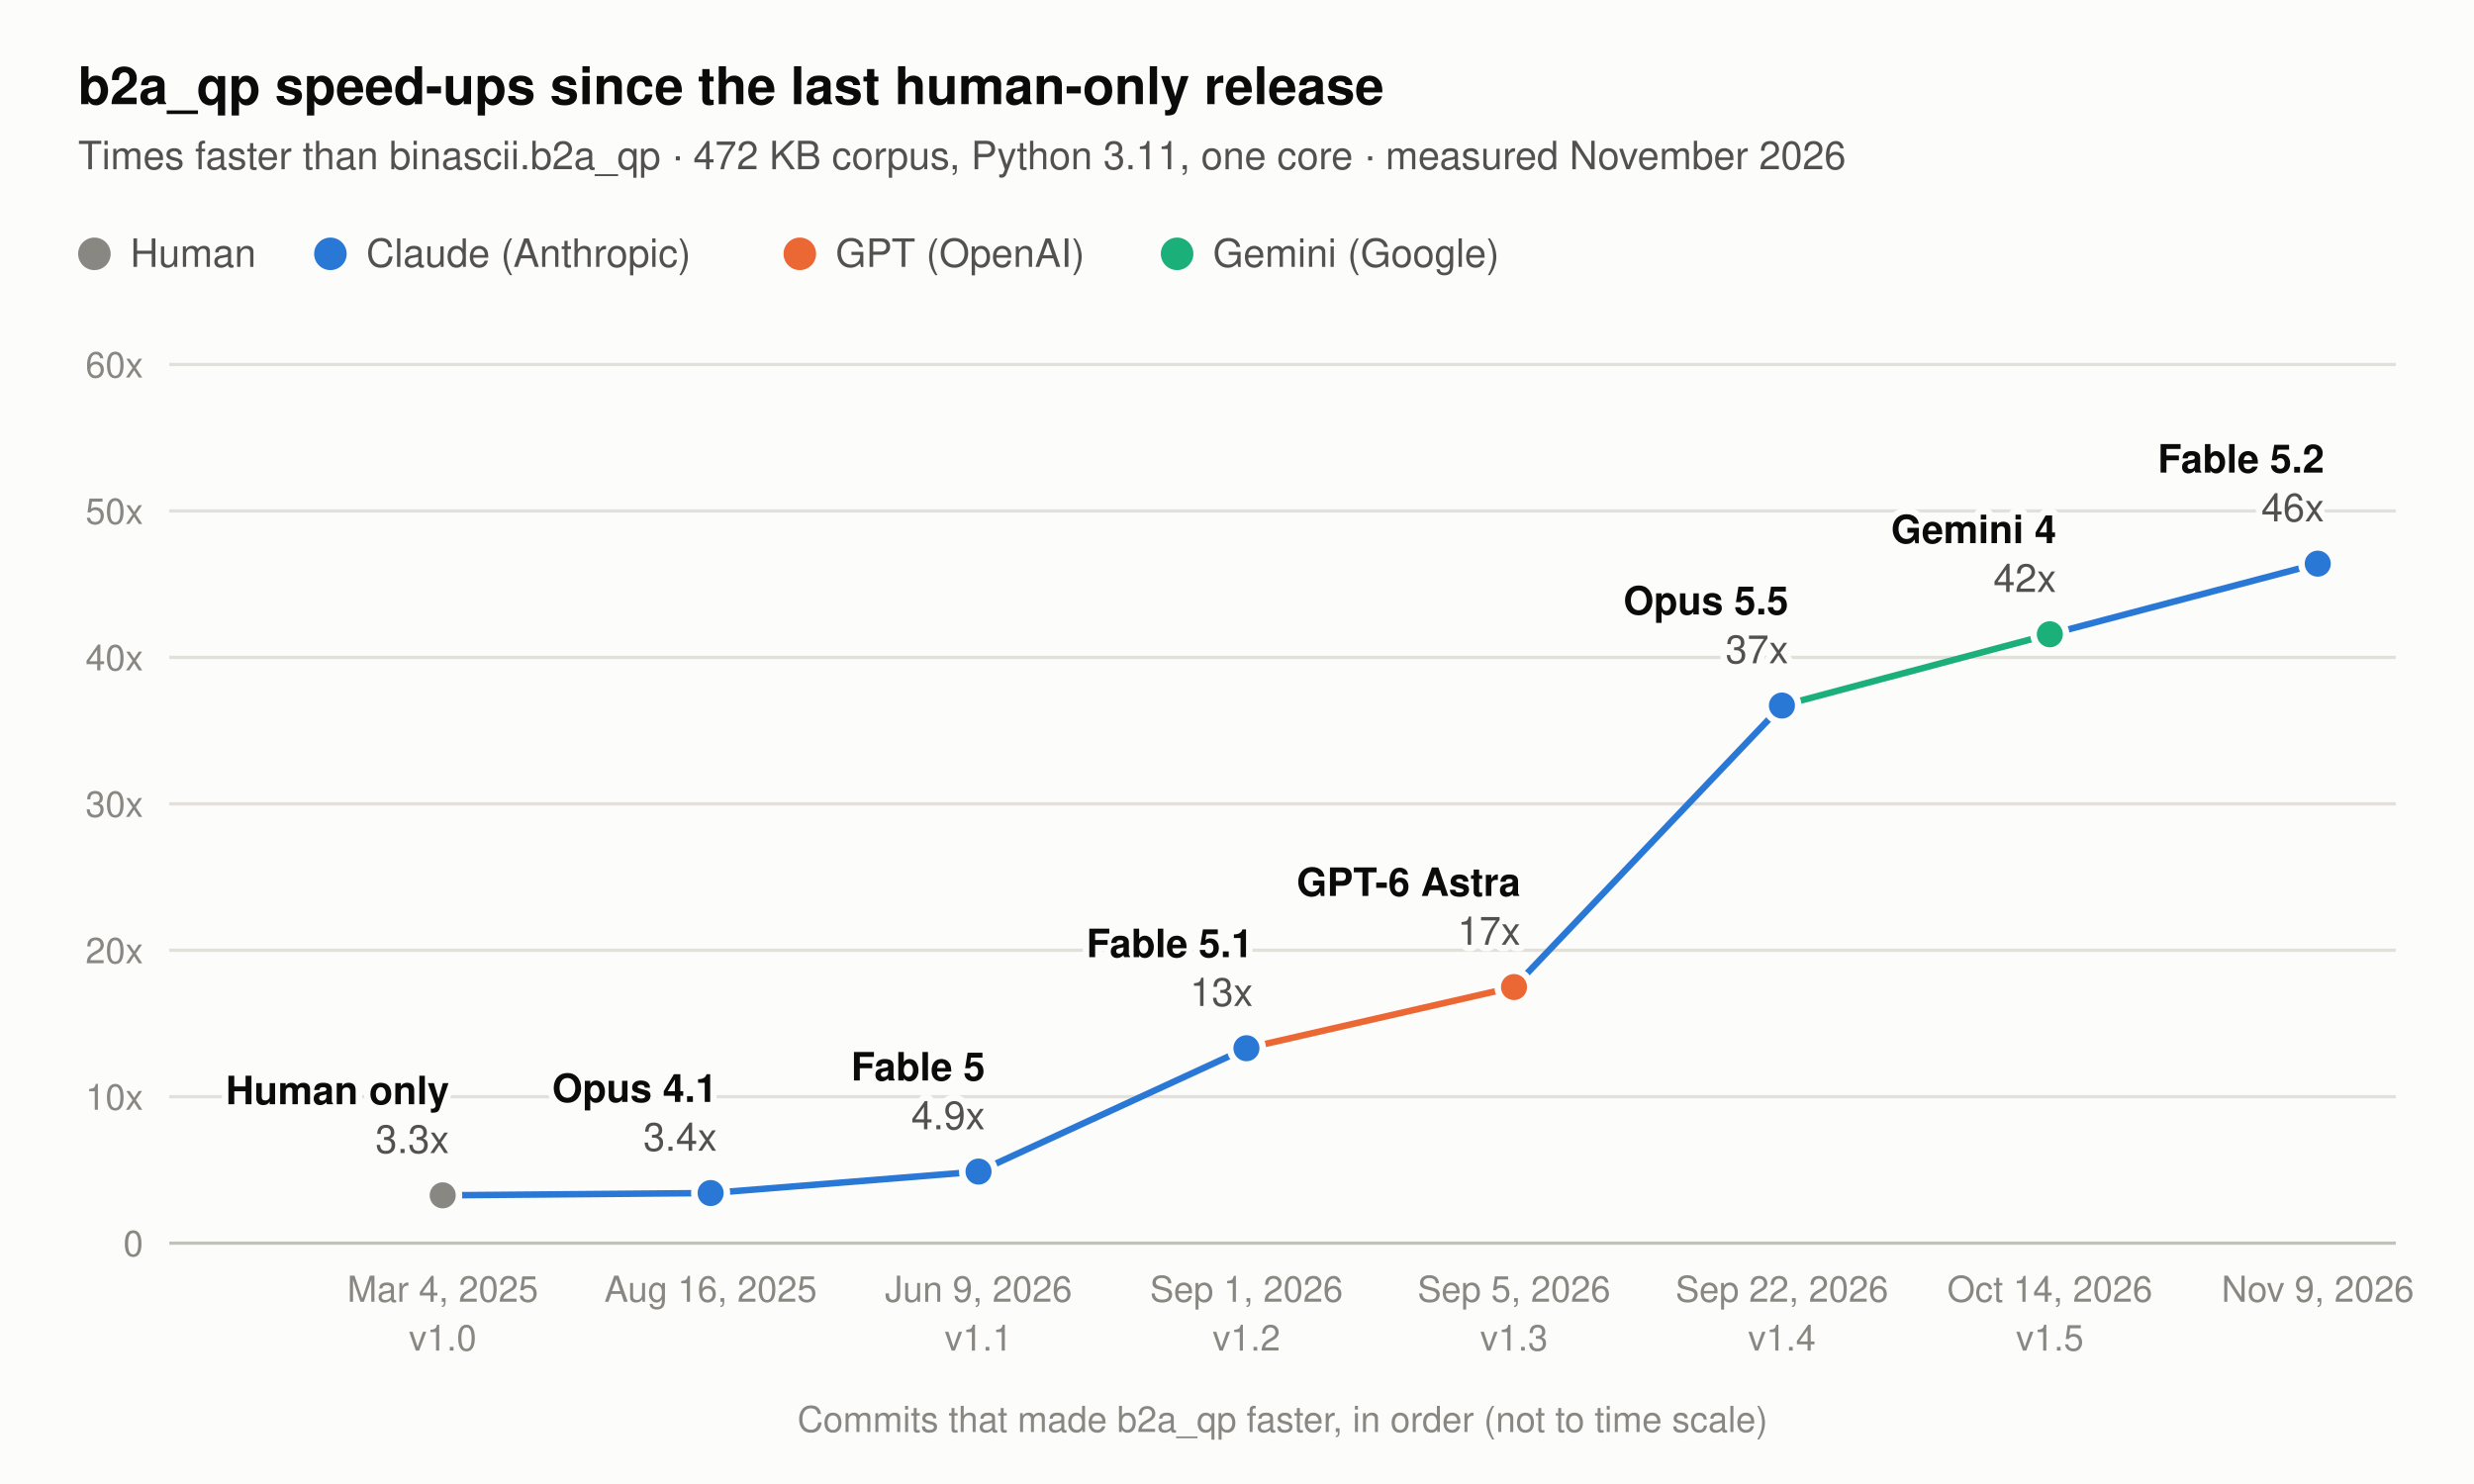
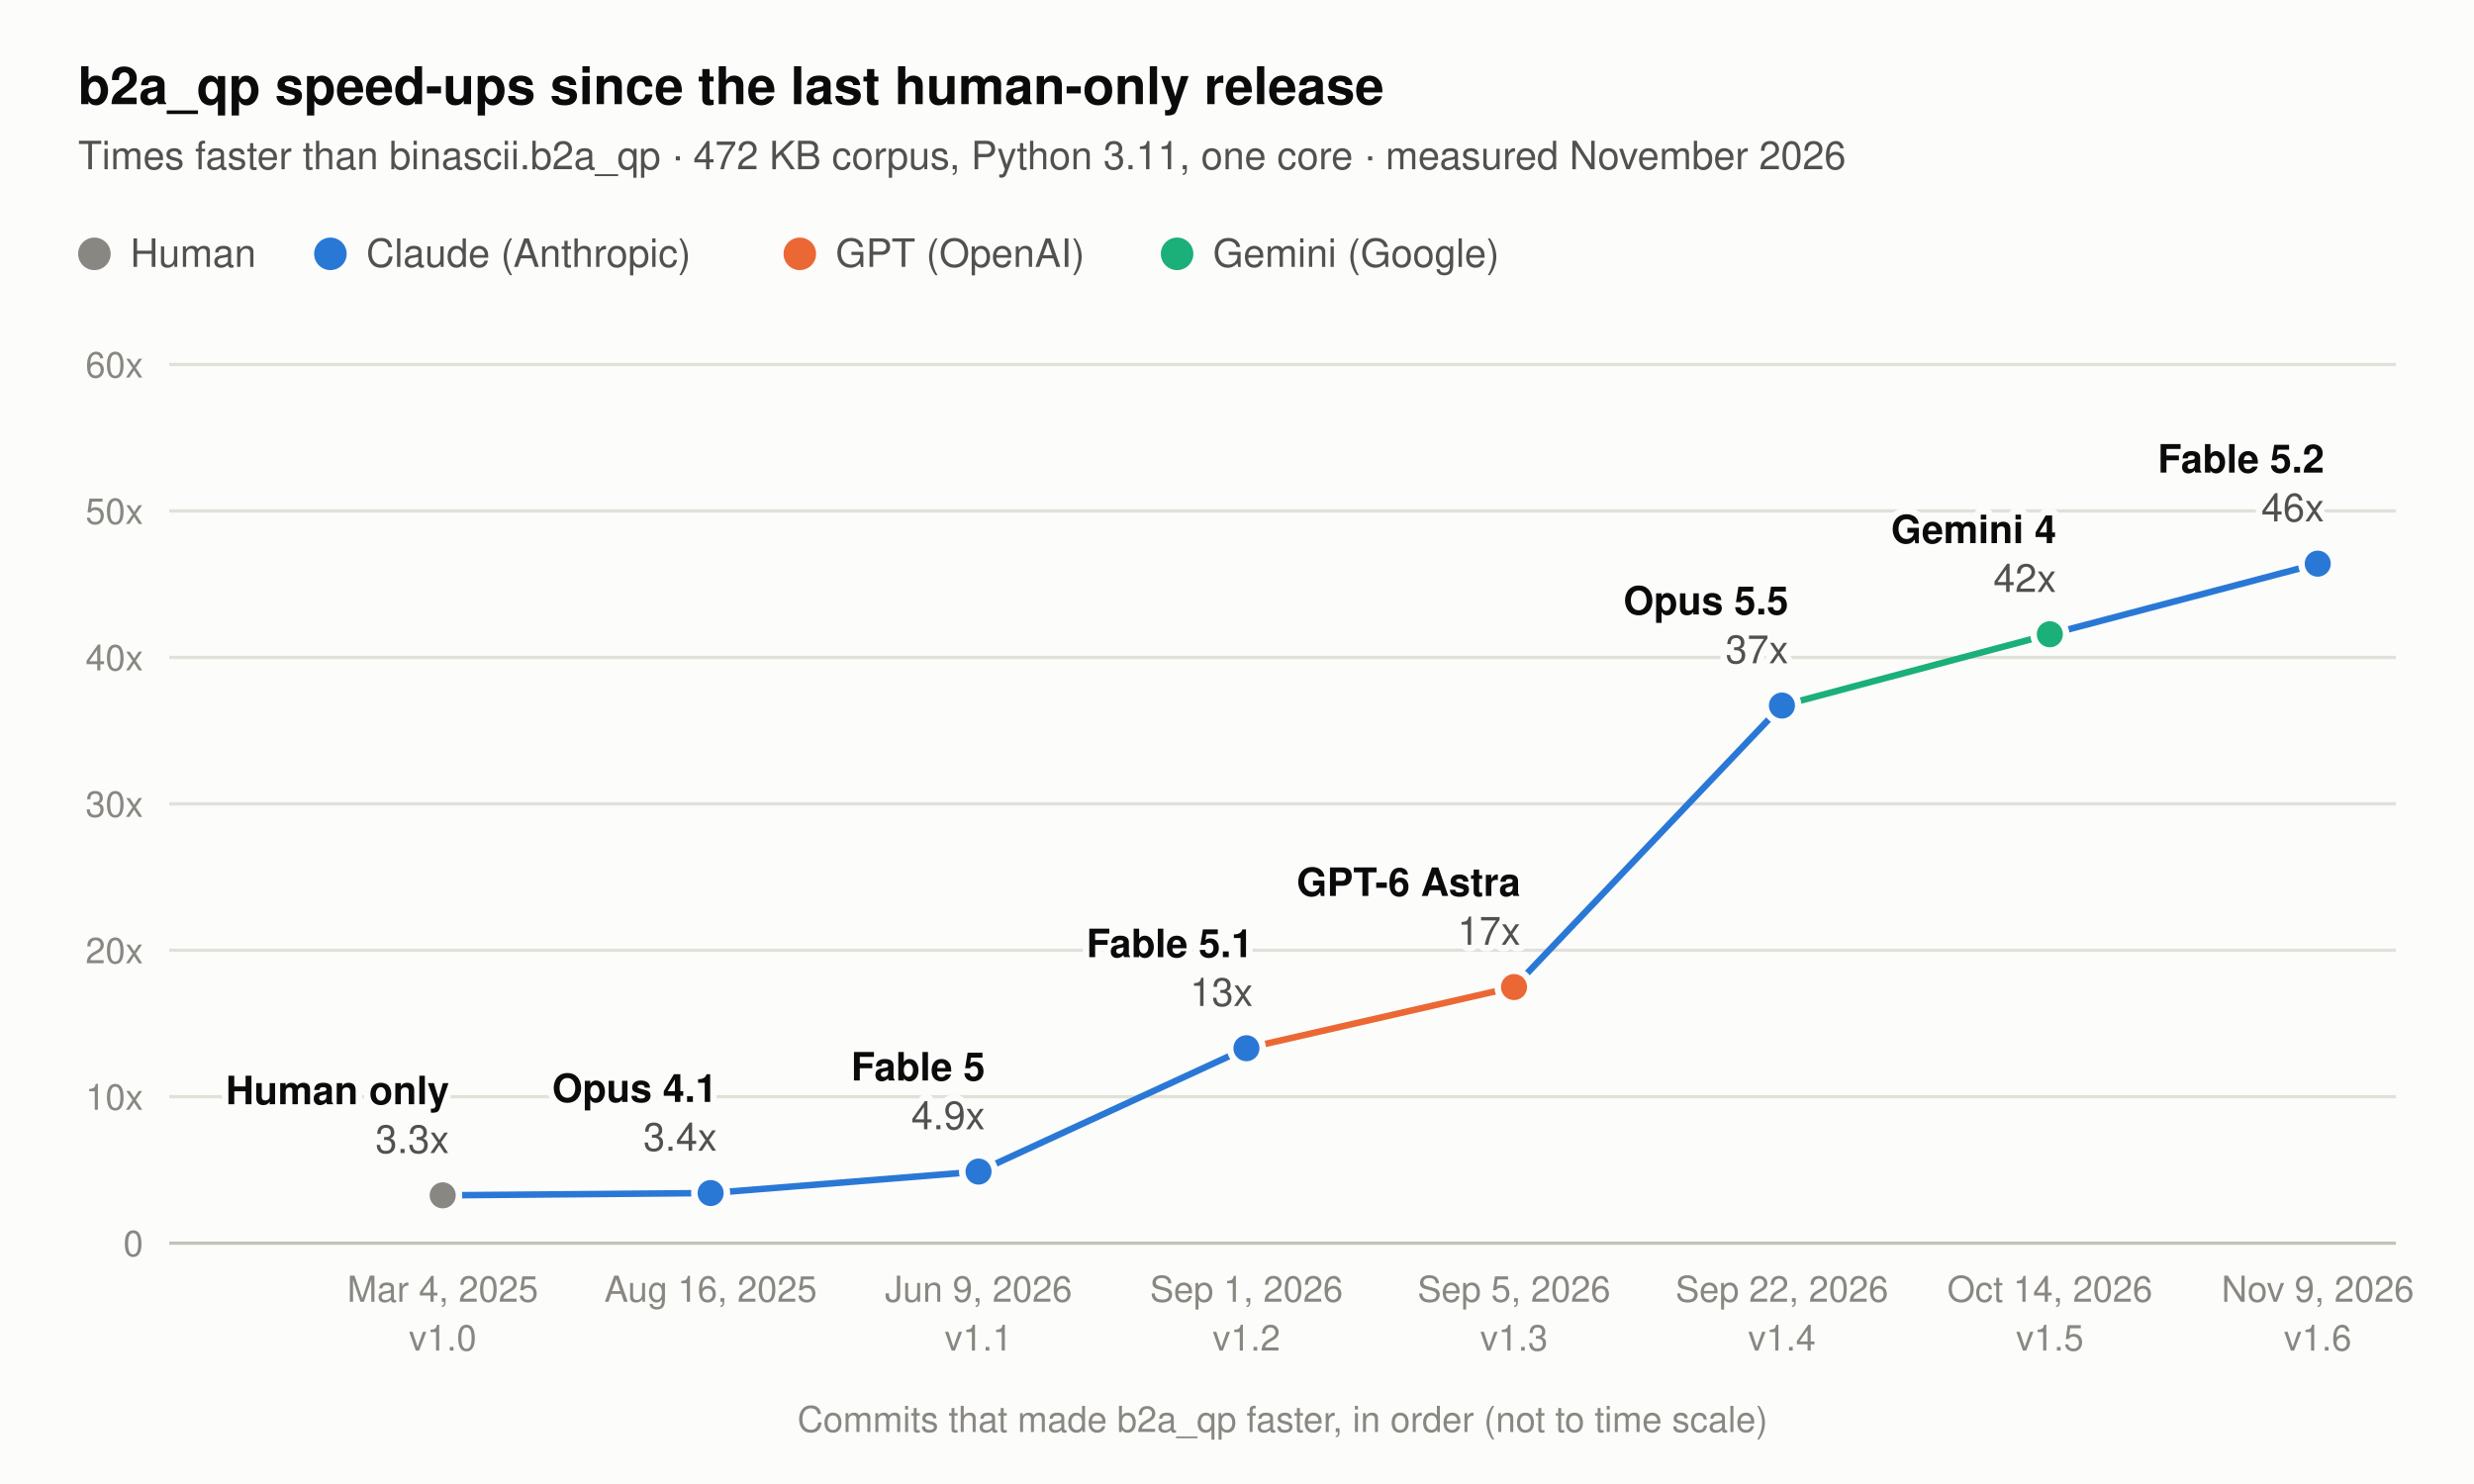
<svg xmlns="http://www.w3.org/2000/svg" width="760" height="456" viewBox="0 0 760 456" role="img" aria-labelledby="t d">
  <rect width="760" height="456" fill="#fcfcfb" />
  <g font-family="system-ui, -apple-system, &quot;Segoe UI&quot;, Helvetica, Arial, sans-serif">
    <text x="24" y="32" font-size="16" font-weight="600" fill="#0b0b0b">b2a_qp speed-ups since the last human-only release</text>
    <text x="24" y="52" font-size="12" fill="#52514e">Times faster than binascii.b2a_qp · 472 KB corpus, Python 3.11, one core · measured November 2026</text>
    <circle cx="29.0" cy="78" r="5" fill="#898781" />
    <text x="40.0" y="82" font-size="12" fill="#52514e">Human</text>
    <circle cx="101.5" cy="78" r="5" fill="#2a78d6" />
    <text x="112.5" y="82" font-size="12" fill="#52514e">Claude (Anthropic)</text>
    <circle cx="245.7" cy="78" r="5" fill="#eb6834" />
    <text x="256.7" y="82" font-size="12" fill="#52514e">GPT (OpenAI)</text>
    <circle cx="361.6" cy="78" r="5" fill="#1baf7a" />
    <text x="372.6" y="82" font-size="12" fill="#52514e">Gemini (Google)</text>
    <line x1="52" y1="382.0" x2="736" y2="382.0" stroke="#c3c2b7" stroke-width="1" />
    <text x="44" y="386.0" font-size="11" text-anchor="end" fill="#898781" style="font-variant-numeric: tabular-nums">0</text>
    <line x1="52" y1="337.0" x2="736" y2="337.0" stroke="#e1e0d9" stroke-width="1" />
    <text x="44" y="341.0" font-size="11" text-anchor="end" fill="#898781" style="font-variant-numeric: tabular-nums">10x</text>
    <line x1="52" y1="292.0" x2="736" y2="292.0" stroke="#e1e0d9" stroke-width="1" />
    <text x="44" y="296.0" font-size="11" text-anchor="end" fill="#898781" style="font-variant-numeric: tabular-nums">20x</text>
    <line x1="52" y1="247.0" x2="736" y2="247.0" stroke="#e1e0d9" stroke-width="1" />
    <text x="44" y="251.0" font-size="11" text-anchor="end" fill="#898781" style="font-variant-numeric: tabular-nums">30x</text>
    <line x1="52" y1="202.0" x2="736" y2="202.0" stroke="#e1e0d9" stroke-width="1" />
    <text x="44" y="206.0" font-size="11" text-anchor="end" fill="#898781" style="font-variant-numeric: tabular-nums">40x</text>
    <line x1="52" y1="157.0" x2="736" y2="157.0" stroke="#e1e0d9" stroke-width="1" />
    <text x="44" y="161.0" font-size="11" text-anchor="end" fill="#898781" style="font-variant-numeric: tabular-nums">50x</text>
    <line x1="52" y1="112.0" x2="736" y2="112.0" stroke="#e1e0d9" stroke-width="1" />
    <text x="44" y="116.0" font-size="11" text-anchor="end" fill="#898781" style="font-variant-numeric: tabular-nums">60x</text>
    <text x="136.0" y="400" font-size="11" text-anchor="middle" fill="#898781">Mar 4, 2025</text>
    <text x="136.0" y="415" font-size="11" text-anchor="middle" fill="#898781">v1.0</text>
    <text x="218.3" y="400" font-size="11" text-anchor="middle" fill="#898781">Aug 16, 2025</text>
    <text x="300.6" y="400" font-size="11" text-anchor="middle" fill="#898781">Jun 9, 2026</text>
    <text x="300.6" y="415" font-size="11" text-anchor="middle" fill="#898781">v1.1</text>
    <text x="382.9" y="400" font-size="11" text-anchor="middle" fill="#898781">Sep 1, 2026</text>
    <text x="382.9" y="415" font-size="11" text-anchor="middle" fill="#898781">v1.2</text>
    <text x="465.1" y="400" font-size="11" text-anchor="middle" fill="#898781">Sep 5, 2026</text>
    <text x="465.1" y="415" font-size="11" text-anchor="middle" fill="#898781">v1.3</text>
    <text x="547.4" y="400" font-size="11" text-anchor="middle" fill="#898781">Sep 22, 2026</text>
    <text x="547.4" y="415" font-size="11" text-anchor="middle" fill="#898781">v1.4</text>
    <text x="629.7" y="400" font-size="11" text-anchor="middle" fill="#898781">Oct 14, 2026</text>
    <text x="629.7" y="415" font-size="11" text-anchor="middle" fill="#898781">v1.5</text>
    <text x="712.0" y="400" font-size="11" text-anchor="middle" fill="#898781">Nov 9, 2026</text>
+     <text x="712.0" y="415" font-size="11" text-anchor="middle" fill="#898781">v1.6</text>
    <text x="394.0" y="440" font-size="11" text-anchor="middle" fill="#898781">Commits that made b2a_qp faster, in order (not to time scale)</text>
    <line x1="136.0" y1="367.3" x2="218.3" y2="366.6" stroke="#2a78d6" stroke-width="2" stroke-linecap="round" />
    <line x1="218.3" y1="366.6" x2="300.6" y2="360.0" stroke="#2a78d6" stroke-width="2" stroke-linecap="round" />
    <line x1="300.6" y1="360.0" x2="382.9" y2="322.1" stroke="#2a78d6" stroke-width="2" stroke-linecap="round" />
    <line x1="382.9" y1="322.1" x2="465.1" y2="303.3" stroke="#eb6834" stroke-width="2" stroke-linecap="round" />
    <line x1="465.1" y1="303.3" x2="547.4" y2="216.8" stroke="#2a78d6" stroke-width="2" stroke-linecap="round" />
    <line x1="547.4" y1="216.8" x2="629.7" y2="194.9" stroke="#1baf7a" stroke-width="2" stroke-linecap="round" />
    <line x1="629.7" y1="194.9" x2="712.0" y2="173.2" stroke="#2a78d6" stroke-width="2" stroke-linecap="round" />
    <circle cx="136.0" cy="367.3" r="5" fill="#898781" stroke="#fcfcfb" stroke-width="2" />
    <circle cx="218.3" cy="366.6" r="5" fill="#2a78d6" stroke="#fcfcfb" stroke-width="2" />
    <circle cx="300.6" cy="360.0" r="5" fill="#2a78d6" stroke="#fcfcfb" stroke-width="2" />
    <circle cx="382.9" cy="322.1" r="5" fill="#2a78d6" stroke="#fcfcfb" stroke-width="2" />
    <circle cx="465.1" cy="303.3" r="5" fill="#eb6834" stroke="#fcfcfb" stroke-width="2" />
    <circle cx="547.4" cy="216.8" r="5" fill="#2a78d6" stroke="#fcfcfb" stroke-width="2" />
    <circle cx="629.7" cy="194.9" r="5" fill="#1baf7a" stroke="#fcfcfb" stroke-width="2" />
    <circle cx="712.0" cy="173.2" r="5" fill="#2a78d6" stroke="#fcfcfb" stroke-width="2" />
    <text x="138.0" y="339.3" font-size="12" font-weight="600" text-anchor="end" fill="#0b0b0b" stroke="#fcfcfb" stroke-width="4" stroke-linejoin="round" paint-order="stroke">Human only</text>
    <text x="138.0" y="354.3" font-size="12" text-anchor="end" fill="#52514e" stroke="#fcfcfb" stroke-width="4" stroke-linejoin="round" paint-order="stroke" style="font-variant-numeric: tabular-nums">3.3x</text>
    <text x="220.3" y="338.6" font-size="12" font-weight="600" text-anchor="end" fill="#0b0b0b" stroke="#fcfcfb" stroke-width="4" stroke-linejoin="round" paint-order="stroke">Opus 4.1</text>
    <text x="220.3" y="353.6" font-size="12" text-anchor="end" fill="#52514e" stroke="#fcfcfb" stroke-width="4" stroke-linejoin="round" paint-order="stroke" style="font-variant-numeric: tabular-nums">3.4x</text>
    <text x="302.6" y="332.0" font-size="12" font-weight="600" text-anchor="end" fill="#0b0b0b" stroke="#fcfcfb" stroke-width="4" stroke-linejoin="round" paint-order="stroke">Fable 5</text>
    <text x="302.6" y="347.0" font-size="12" text-anchor="end" fill="#52514e" stroke="#fcfcfb" stroke-width="4" stroke-linejoin="round" paint-order="stroke" style="font-variant-numeric: tabular-nums">4.9x</text>
    <text x="384.9" y="294.1" font-size="12" font-weight="600" text-anchor="end" fill="#0b0b0b" stroke="#fcfcfb" stroke-width="4" stroke-linejoin="round" paint-order="stroke">Fable 5.1</text>
    <text x="384.9" y="309.1" font-size="12" text-anchor="end" fill="#52514e" stroke="#fcfcfb" stroke-width="4" stroke-linejoin="round" paint-order="stroke" style="font-variant-numeric: tabular-nums">13x</text>
    <text x="467.1" y="275.3" font-size="12" font-weight="600" text-anchor="end" fill="#0b0b0b" stroke="#fcfcfb" stroke-width="4" stroke-linejoin="round" paint-order="stroke">GPT-6 Astra</text>
    <text x="467.1" y="290.3" font-size="12" text-anchor="end" fill="#52514e" stroke="#fcfcfb" stroke-width="4" stroke-linejoin="round" paint-order="stroke" style="font-variant-numeric: tabular-nums">17x</text>
    <text x="549.4" y="188.8" font-size="12" font-weight="600" text-anchor="end" fill="#0b0b0b" stroke="#fcfcfb" stroke-width="4" stroke-linejoin="round" paint-order="stroke">Opus 5.5</text>
    <text x="549.4" y="203.8" font-size="12" text-anchor="end" fill="#52514e" stroke="#fcfcfb" stroke-width="4" stroke-linejoin="round" paint-order="stroke" style="font-variant-numeric: tabular-nums">37x</text>
    <text x="631.7" y="166.9" font-size="12" font-weight="600" text-anchor="end" fill="#0b0b0b" stroke="#fcfcfb" stroke-width="4" stroke-linejoin="round" paint-order="stroke">Gemini 4</text>
    <text x="631.7" y="181.9" font-size="12" text-anchor="end" fill="#52514e" stroke="#fcfcfb" stroke-width="4" stroke-linejoin="round" paint-order="stroke" style="font-variant-numeric: tabular-nums">42x</text>
    <text x="714.0" y="145.2" font-size="12" font-weight="600" text-anchor="end" fill="#0b0b0b" stroke="#fcfcfb" stroke-width="4" stroke-linejoin="round" paint-order="stroke">Fable 5.2</text>
    <text x="714.0" y="160.2" font-size="12" text-anchor="end" fill="#52514e" stroke="#fcfcfb" stroke-width="4" stroke-linejoin="round" paint-order="stroke" style="font-variant-numeric: tabular-nums">46x</text>
  </g>
</svg>
